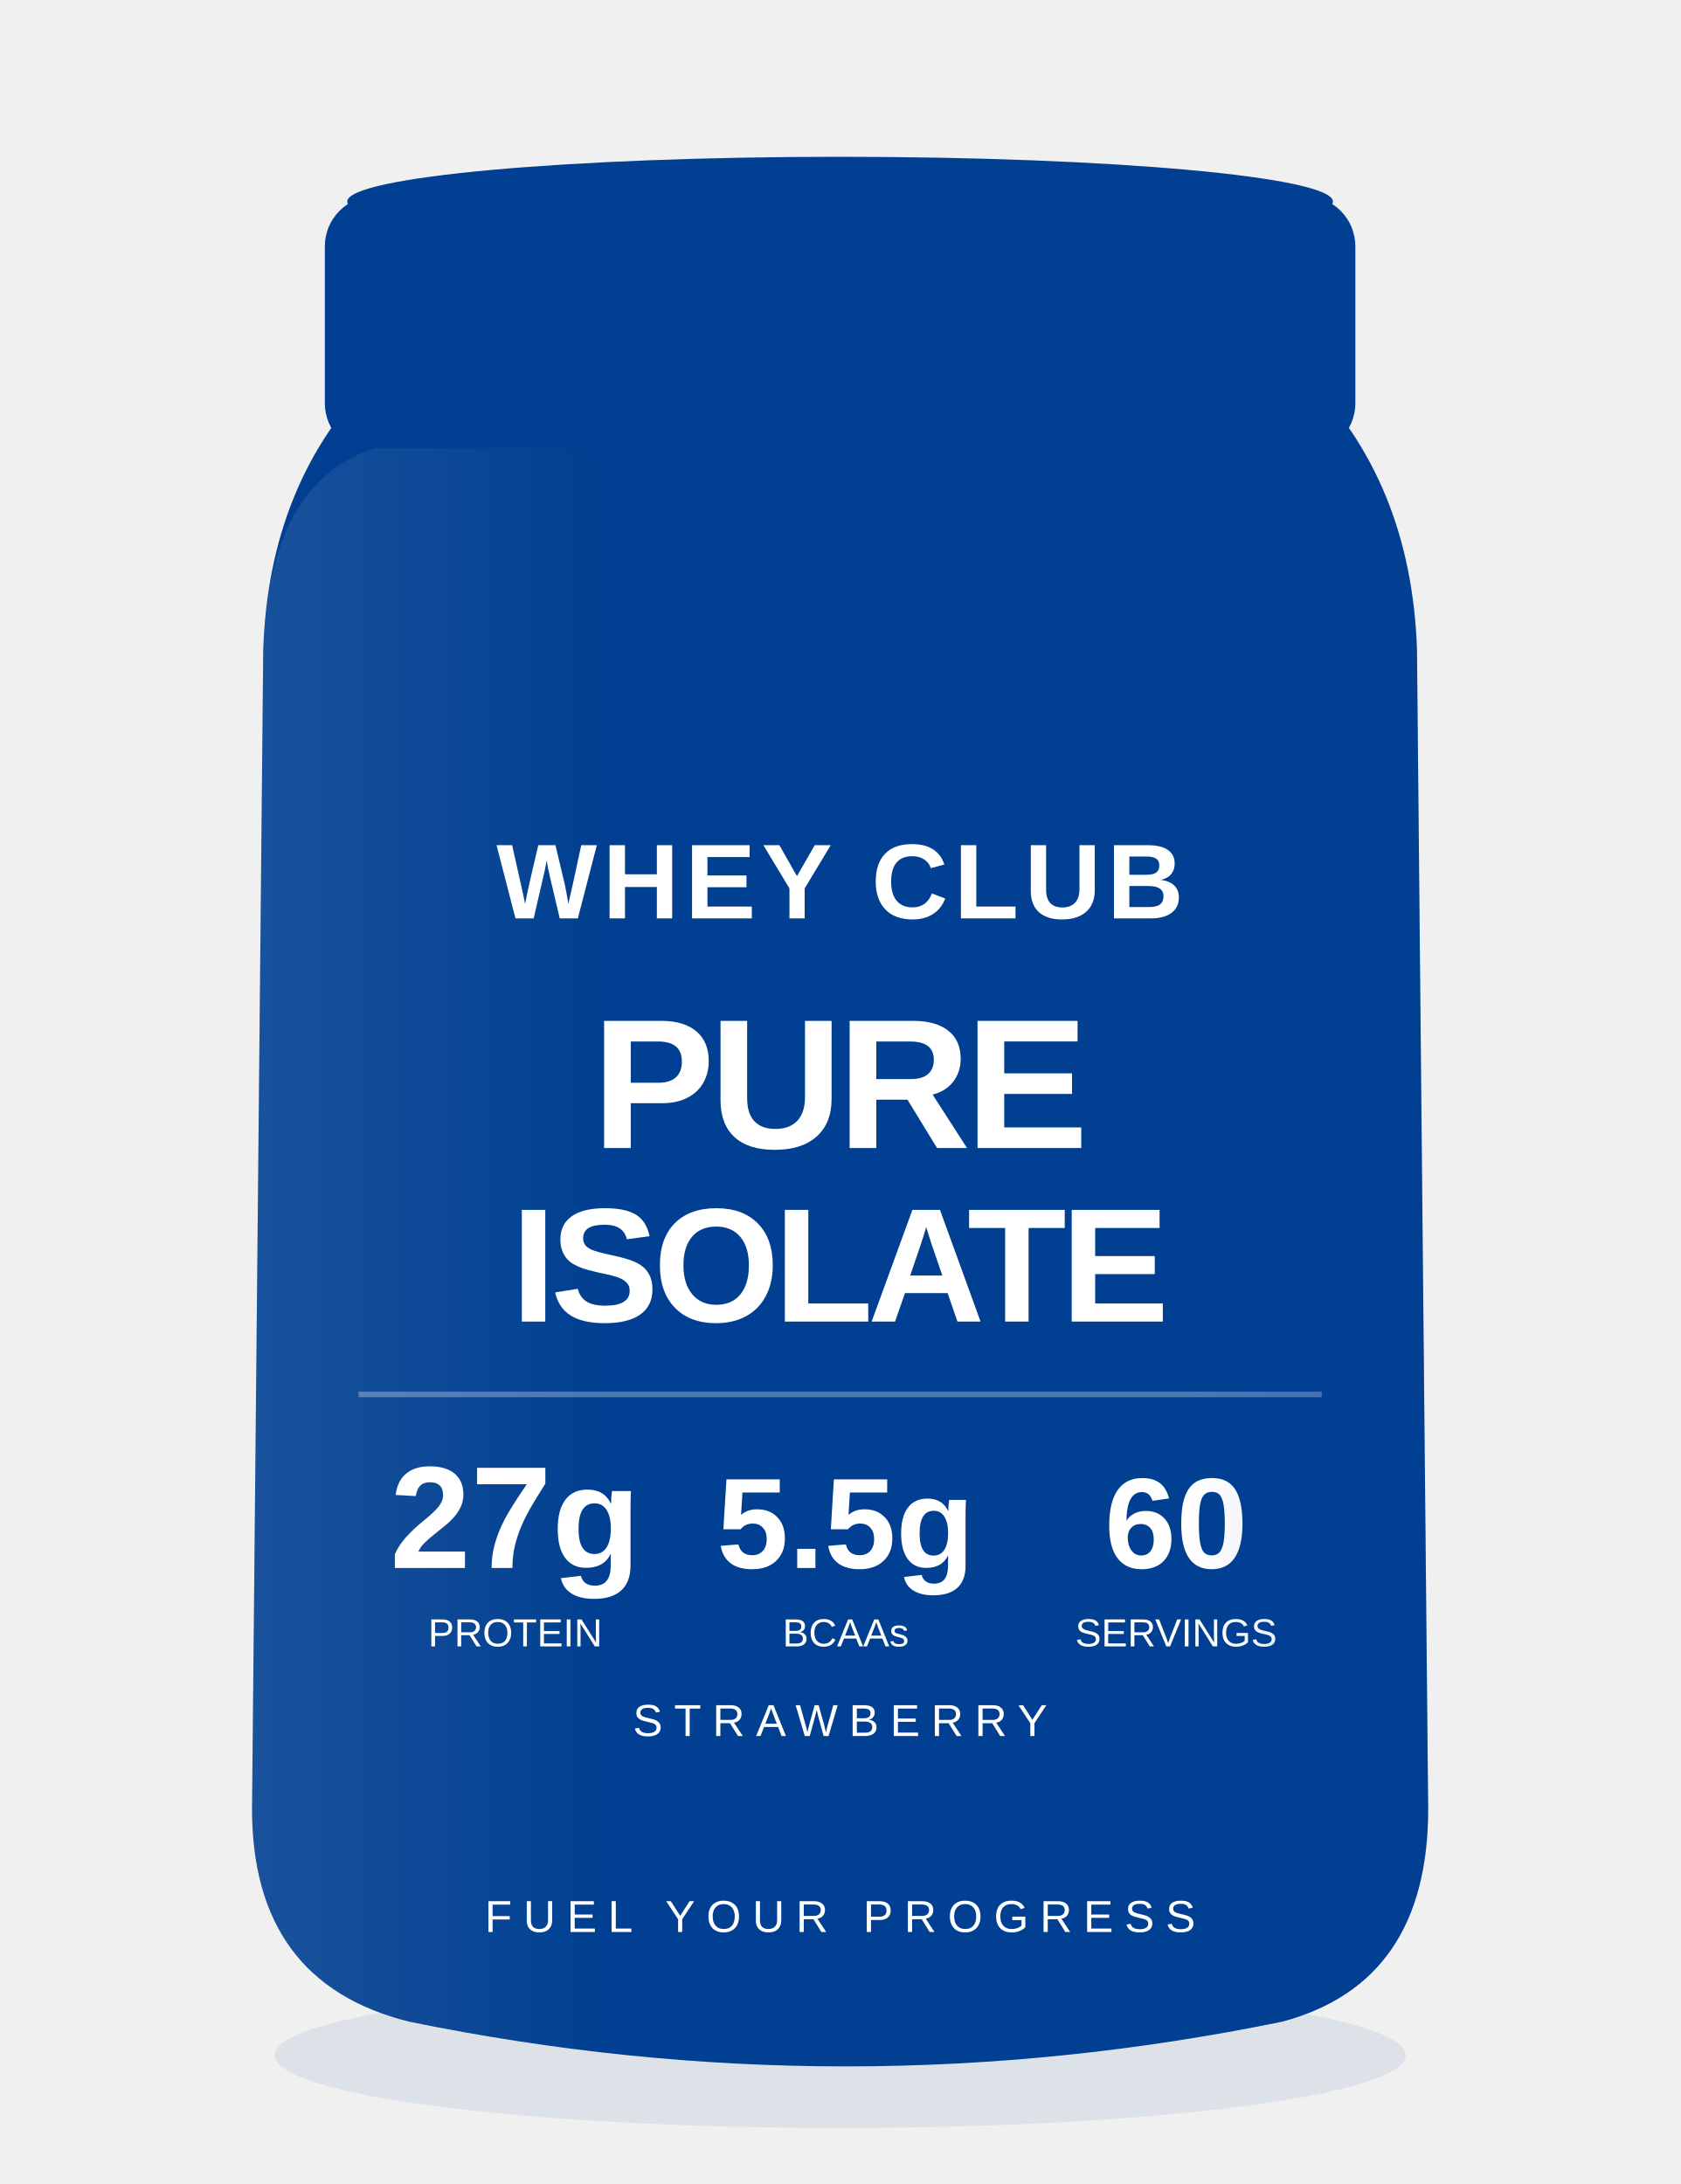
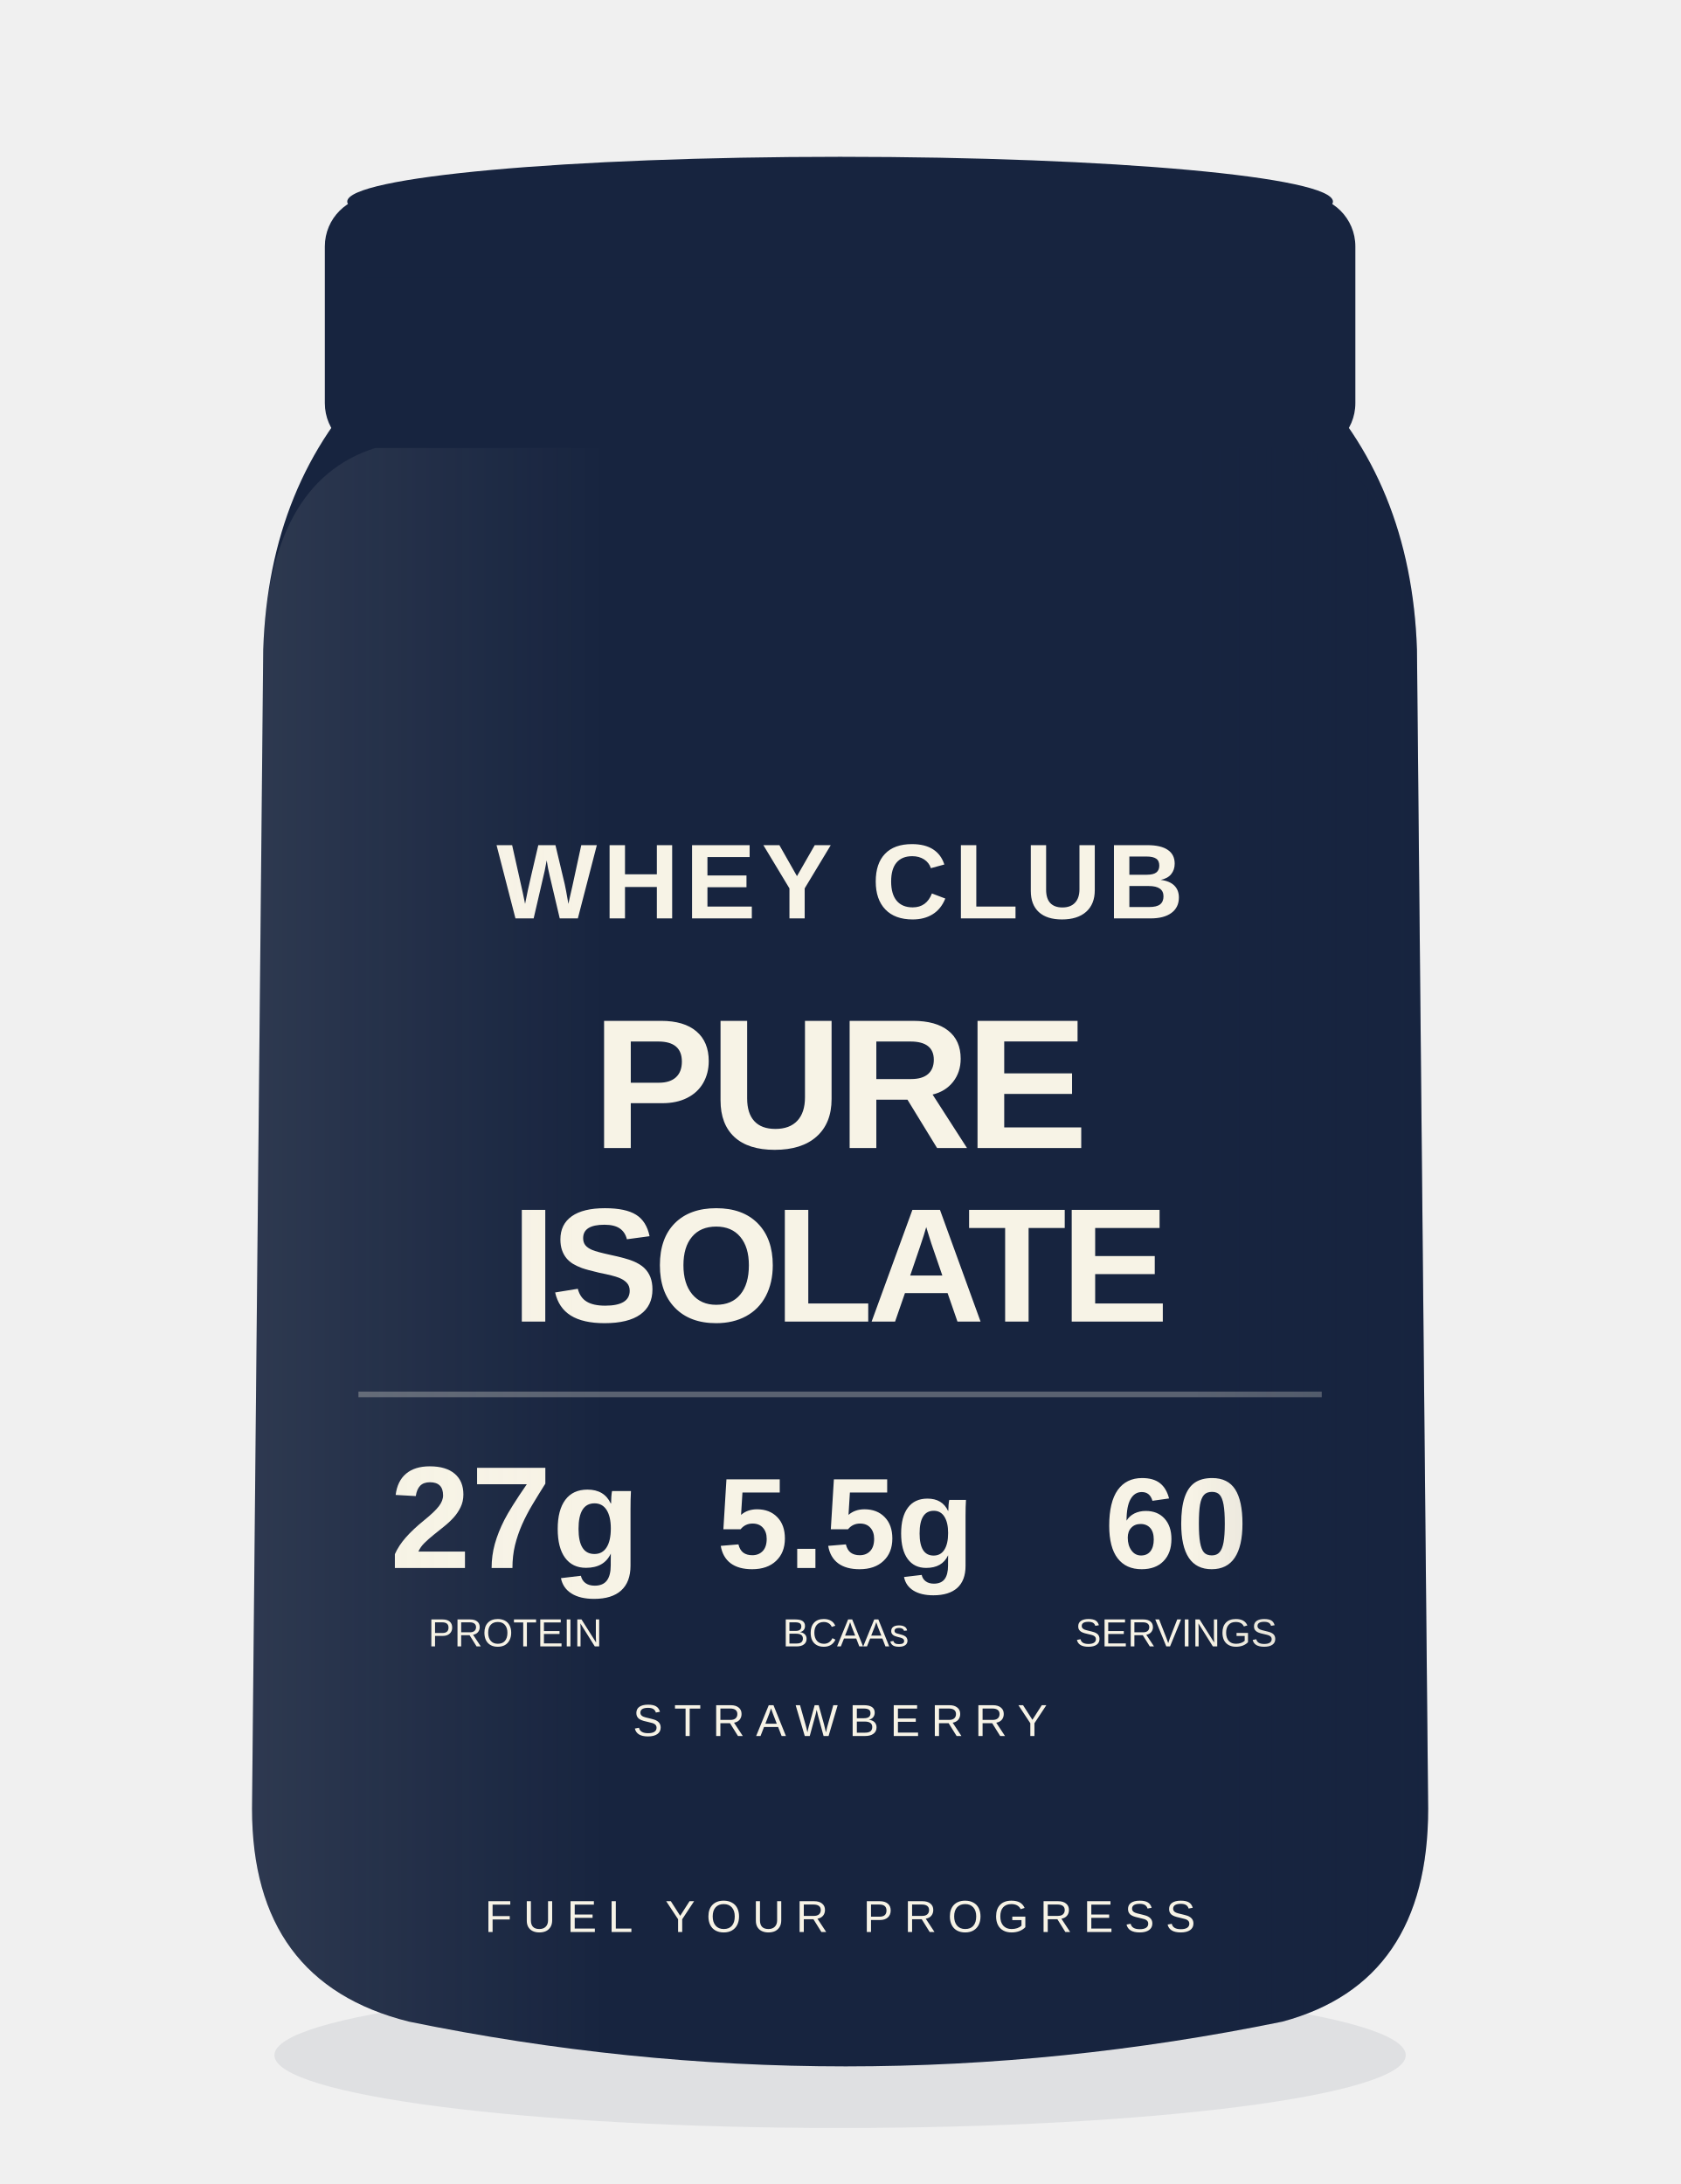
<svg xmlns="http://www.w3.org/2000/svg" width="300" height="390" viewBox="0 0 300 390">
  <defs>
    <linearGradient id="body">
-       <stop stop-color="#003f91" />
-       <stop offset=".22" stop-color="#003f91" />
-       <stop offset=".65" stop-color="#003f91" />
-       <stop offset="1" stop-color="#003f91" />
+       <stop stop-color="#17243f" />
+       <stop offset=".22" stop-color="#17243f" />
+       <stop offset=".65" stop-color="#17243f" />
+       <stop offset="1" stop-color="#17243f" />
    </linearGradient>
    <linearGradient id="lid" x2="0" y2="1">
-       <stop stop-color="#003f91" />
-       <stop offset=".35" stop-color="#003f91" />
-       <stop offset="1" stop-color="#003f91" />
+       <stop stop-color="#17243f" />
+       <stop offset=".35" stop-color="#17243f" />
+       <stop offset="1" stop-color="#17243f" />
    </linearGradient>
    <linearGradient id="shine">
-       <stop stop-color="#ffffff" stop-opacity=".1" />
-       <stop offset=".3" stop-color="#ffffff" stop-opacity="0" />
-       <stop offset=".8" stop-color="#003f91" stop-opacity="0" />
-       <stop offset="1" stop-color="#003f91" stop-opacity=".2" />
+       <stop stop-color="#f7f3e6" stop-opacity=".1" />
+       <stop offset=".3" stop-color="#f7f3e6" stop-opacity="0" />
+       <stop offset=".8" stop-color="#17243f" stop-opacity="0" />
+       <stop offset="1" stop-color="#17243f" stop-opacity=".2" />
    </linearGradient>
  </defs>
-   <ellipse cx="150" cy="367" rx="101" ry="13" fill="#003f91" opacity=".08" />
+   <ellipse cx="150" cy="367" rx="101" ry="13" fill="#17243f" opacity=".08" />
  <path d="M67 67Q48 86 47 116L45 323Q45 354 73 361Q151 377 229 361Q255 354 255 323L253 116Q252 86 233 67Z" fill="url(#body)" />
  <rect x="58" y="35" width="184" height="46" rx="9" fill="url(#lid)" />
-   <path d="M65 43H235M65 49H235M65 55H235M65 61H235M65 67H235" stroke="#003f91" stroke-width="1" opacity=".35" />
-   <ellipse cx="150" cy="36" rx="88" ry="8" fill="#003f91" />
-   <path d="M47 132Q150 143 253 132L254 313Q150 331 46 313Z" fill="#003f91" />
-   <path d="M47 144Q150 154 253 144V170Q150 181 47 170Z" fill="#003f91" />
-   <text x="150" y="164" text-anchor="middle" fill="#ffffff" font-family="Arial,sans-serif" font-weight="900" font-size="19" letter-spacing="1">WHEY CLUB</text>
-   <text x="150" y="205" text-anchor="middle" fill="#ffffff" font-family="Arial,sans-serif" font-weight="900" font-size="33" letter-spacing="-1">PURE</text>
-   <text x="150" y="236" text-anchor="middle" fill="#ffffff" font-family="Arial,sans-serif" font-weight="900" font-size="29" letter-spacing="-1">ISOLATE</text>
-   <path d="M64 249H236" stroke="#ffffff" stroke-opacity=".3" />
-   <text x="92" y="280" text-anchor="middle" fill="#ffffff" font-family="Arial,sans-serif" font-weight="900" font-size="26">27g</text>
-   <text x="92" y="294" text-anchor="middle" fill="#ffffff" font-family="Arial,sans-serif" font-size="7">PROTEIN</text>
-   <text x="151" y="280" text-anchor="middle" fill="#ffffff" font-family="Arial,sans-serif" font-weight="900" font-size="23">5.5g</text>
-   <text x="151" y="294" text-anchor="middle" fill="#ffffff" font-family="Arial,sans-serif" font-size="7">BCAAs</text>
-   <text x="210" y="280" text-anchor="middle" fill="#ffffff" font-family="Arial,sans-serif" font-weight="900" font-size="23">60</text>
-   <text x="210" y="294" text-anchor="middle" fill="#ffffff" font-family="Arial,sans-serif" font-size="7">SERVINGS</text>
-   <text x="150" y="310" text-anchor="middle" fill="#ffffff" font-family="Arial,sans-serif" font-size="8" letter-spacing="2">STRAWBERRY</text>
-   <text x="150" y="345" text-anchor="middle" fill="#ffffff" font-family="Arial,sans-serif" font-size="8" letter-spacing="2">FUEL YOUR PROGRESS</text>
+   <path d="M65 43H235M65 49H235M65 55H235M65 61H235M65 67H235" stroke="#17243f" stroke-width="1" opacity=".35" />
+   <ellipse cx="150" cy="36" rx="88" ry="8" fill="#17243f" />
+   <path d="M47 132Q150 143 253 132L254 313Q150 331 46 313Z" fill="#17243f" />
+   <path d="M47 144Q150 154 253 144V170Q150 181 47 170Z" fill="#17243f" />
+   <text x="150" y="164" text-anchor="middle" fill="#f7f3e6" font-family="Arial,sans-serif" font-weight="900" font-size="19" letter-spacing="1">WHEY CLUB</text>
+   <text x="150" y="205" text-anchor="middle" fill="#f7f3e6" font-family="Arial,sans-serif" font-weight="900" font-size="33" letter-spacing="-1">PURE</text>
+   <text x="150" y="236" text-anchor="middle" fill="#f7f3e6" font-family="Arial,sans-serif" font-weight="900" font-size="29" letter-spacing="-1">ISOLATE</text>
+   <path d="M64 249H236" stroke="#f7f3e6" stroke-opacity=".3" />
+   <text x="92" y="280" text-anchor="middle" fill="#f7f3e6" font-family="Arial,sans-serif" font-weight="900" font-size="26">27g</text>
+   <text x="92" y="294" text-anchor="middle" fill="#f7f3e6" font-family="Arial,sans-serif" font-size="7">PROTEIN</text>
+   <text x="151" y="280" text-anchor="middle" fill="#f7f3e6" font-family="Arial,sans-serif" font-weight="900" font-size="23">5.5g</text>
+   <text x="151" y="294" text-anchor="middle" fill="#f7f3e6" font-family="Arial,sans-serif" font-size="7">BCAAs</text>
+   <text x="210" y="280" text-anchor="middle" fill="#f7f3e6" font-family="Arial,sans-serif" font-weight="900" font-size="23">60</text>
+   <text x="210" y="294" text-anchor="middle" fill="#f7f3e6" font-family="Arial,sans-serif" font-size="7">SERVINGS</text>
+   <text x="150" y="310" text-anchor="middle" fill="#f7f3e6" font-family="Arial,sans-serif" font-size="8" letter-spacing="2">STRAWBERRY</text>
+   <text x="150" y="345" text-anchor="middle" fill="#f7f3e6" font-family="Arial,sans-serif" font-size="8" letter-spacing="2">FUEL YOUR PROGRESS</text>
  <path d="M67 80Q48 86 47 116L45 323Q45 354 73 361Q151 377 229 361Q255 354 255 323L253 116Q252 86 233 80Z" fill="url(#shine)" />
</svg>
